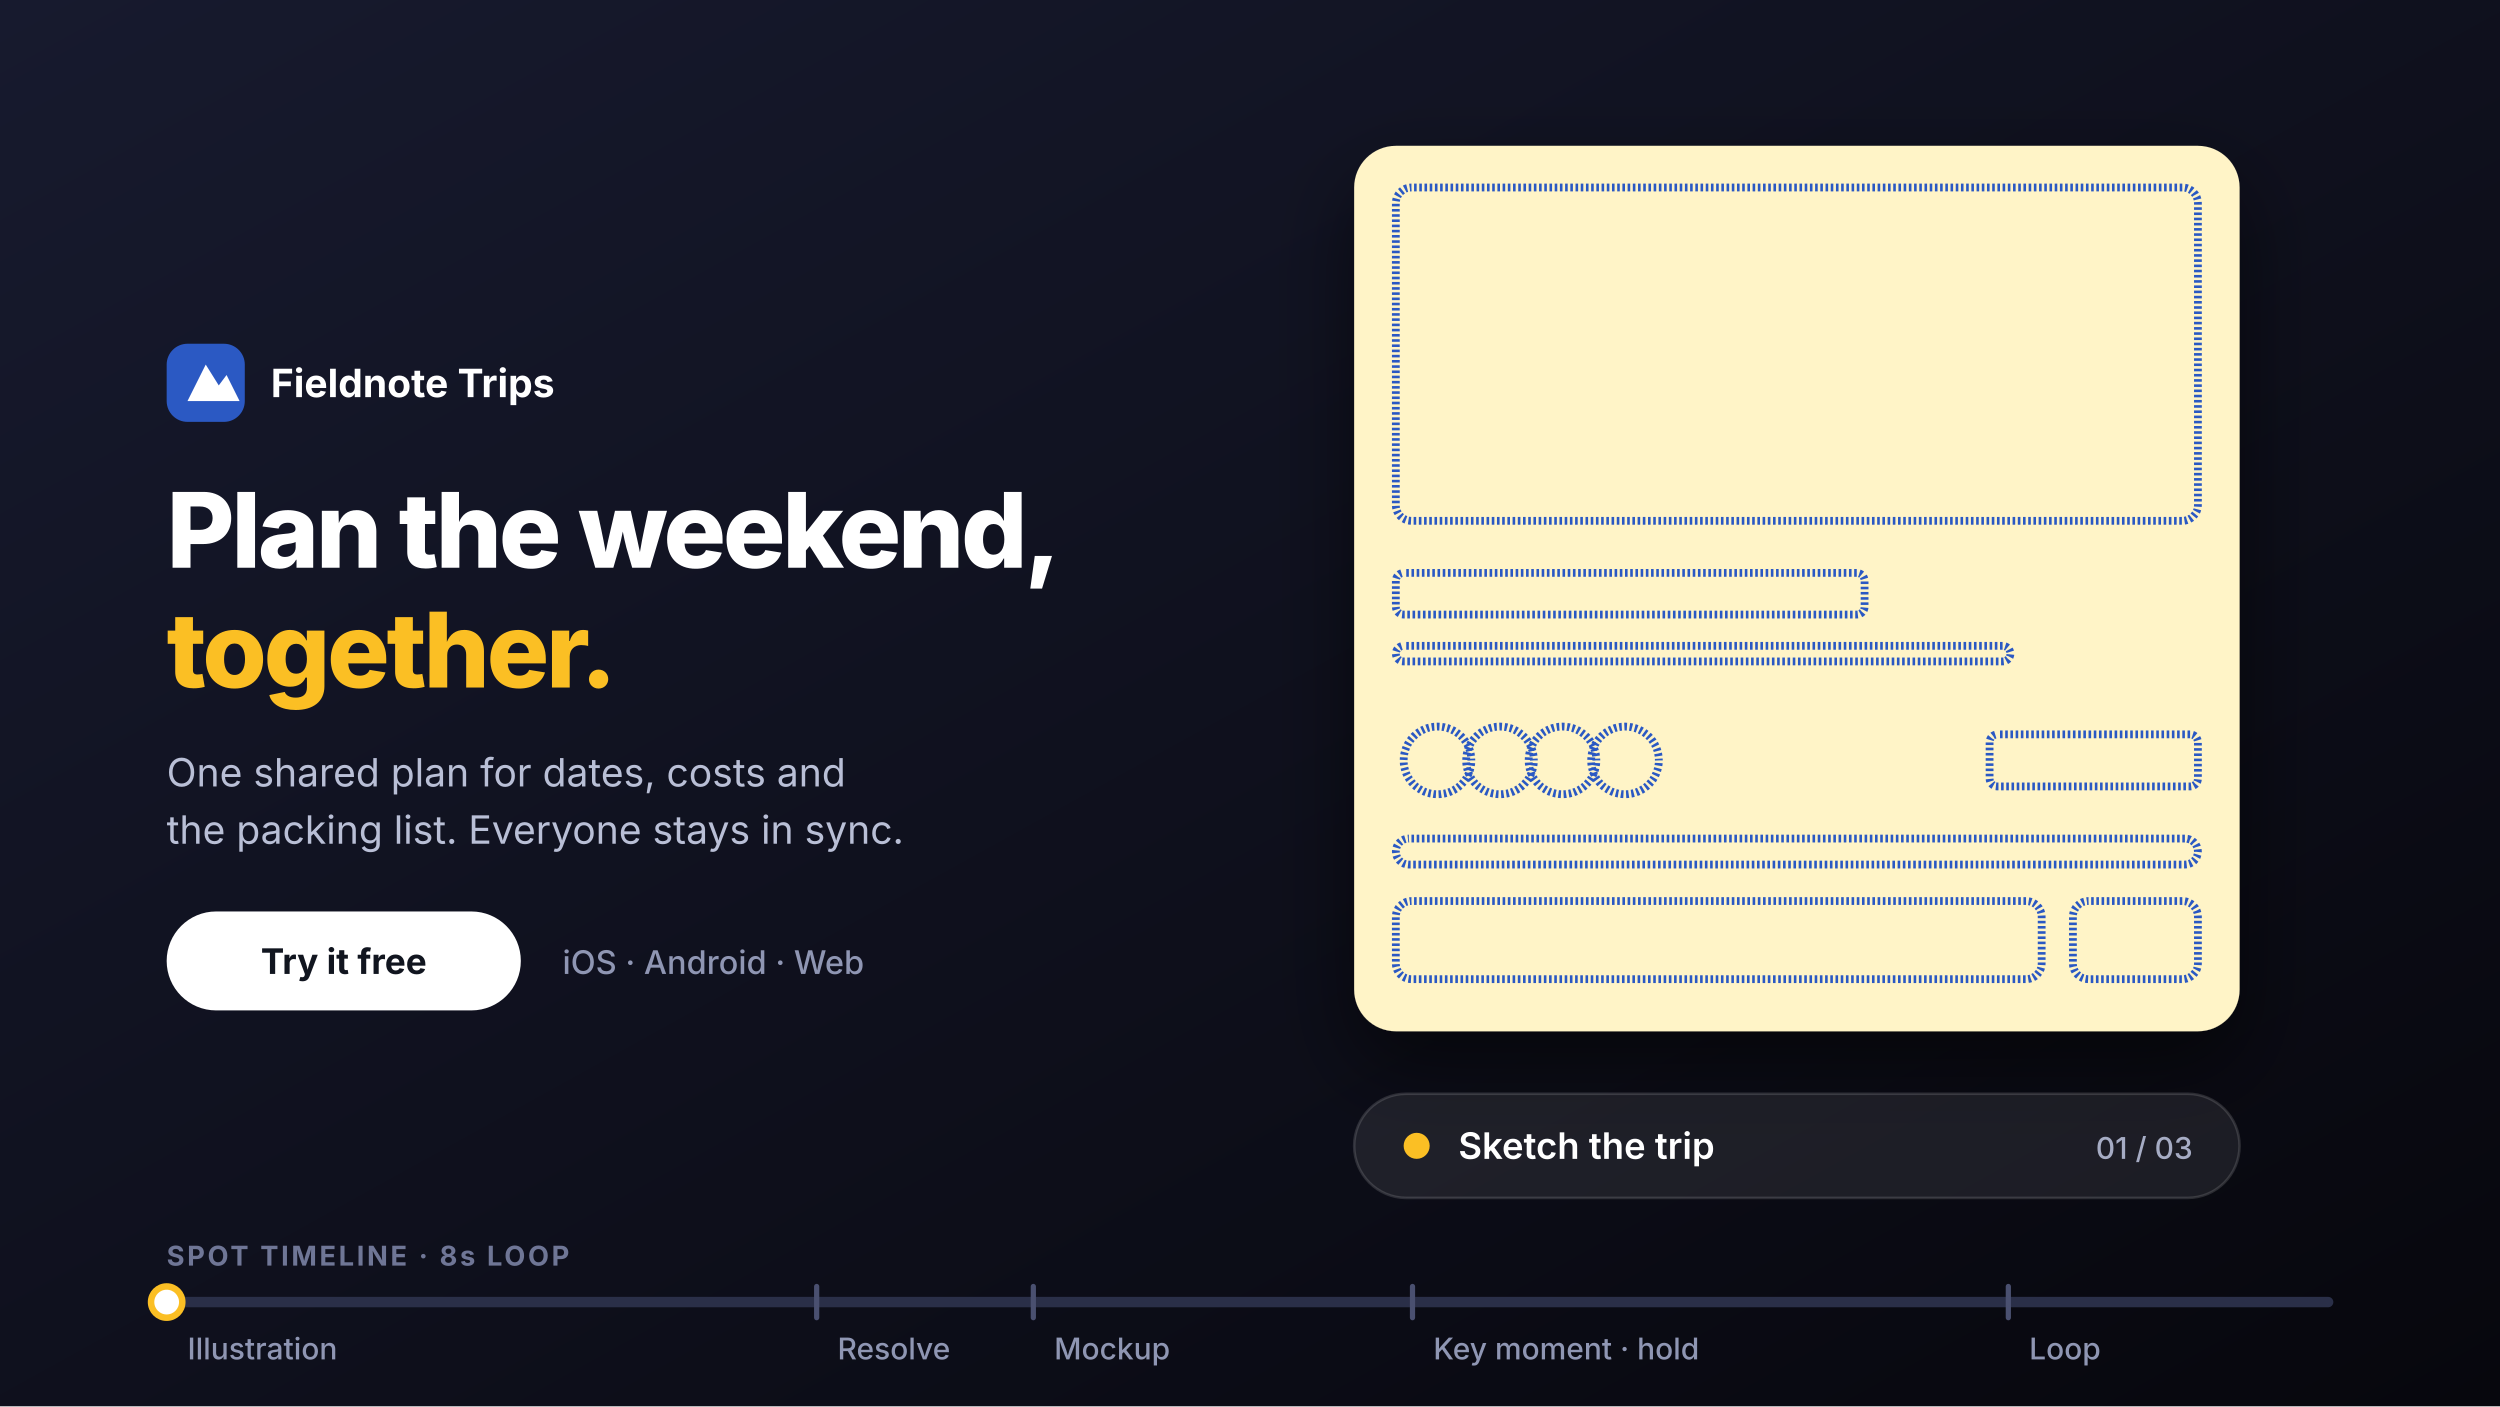
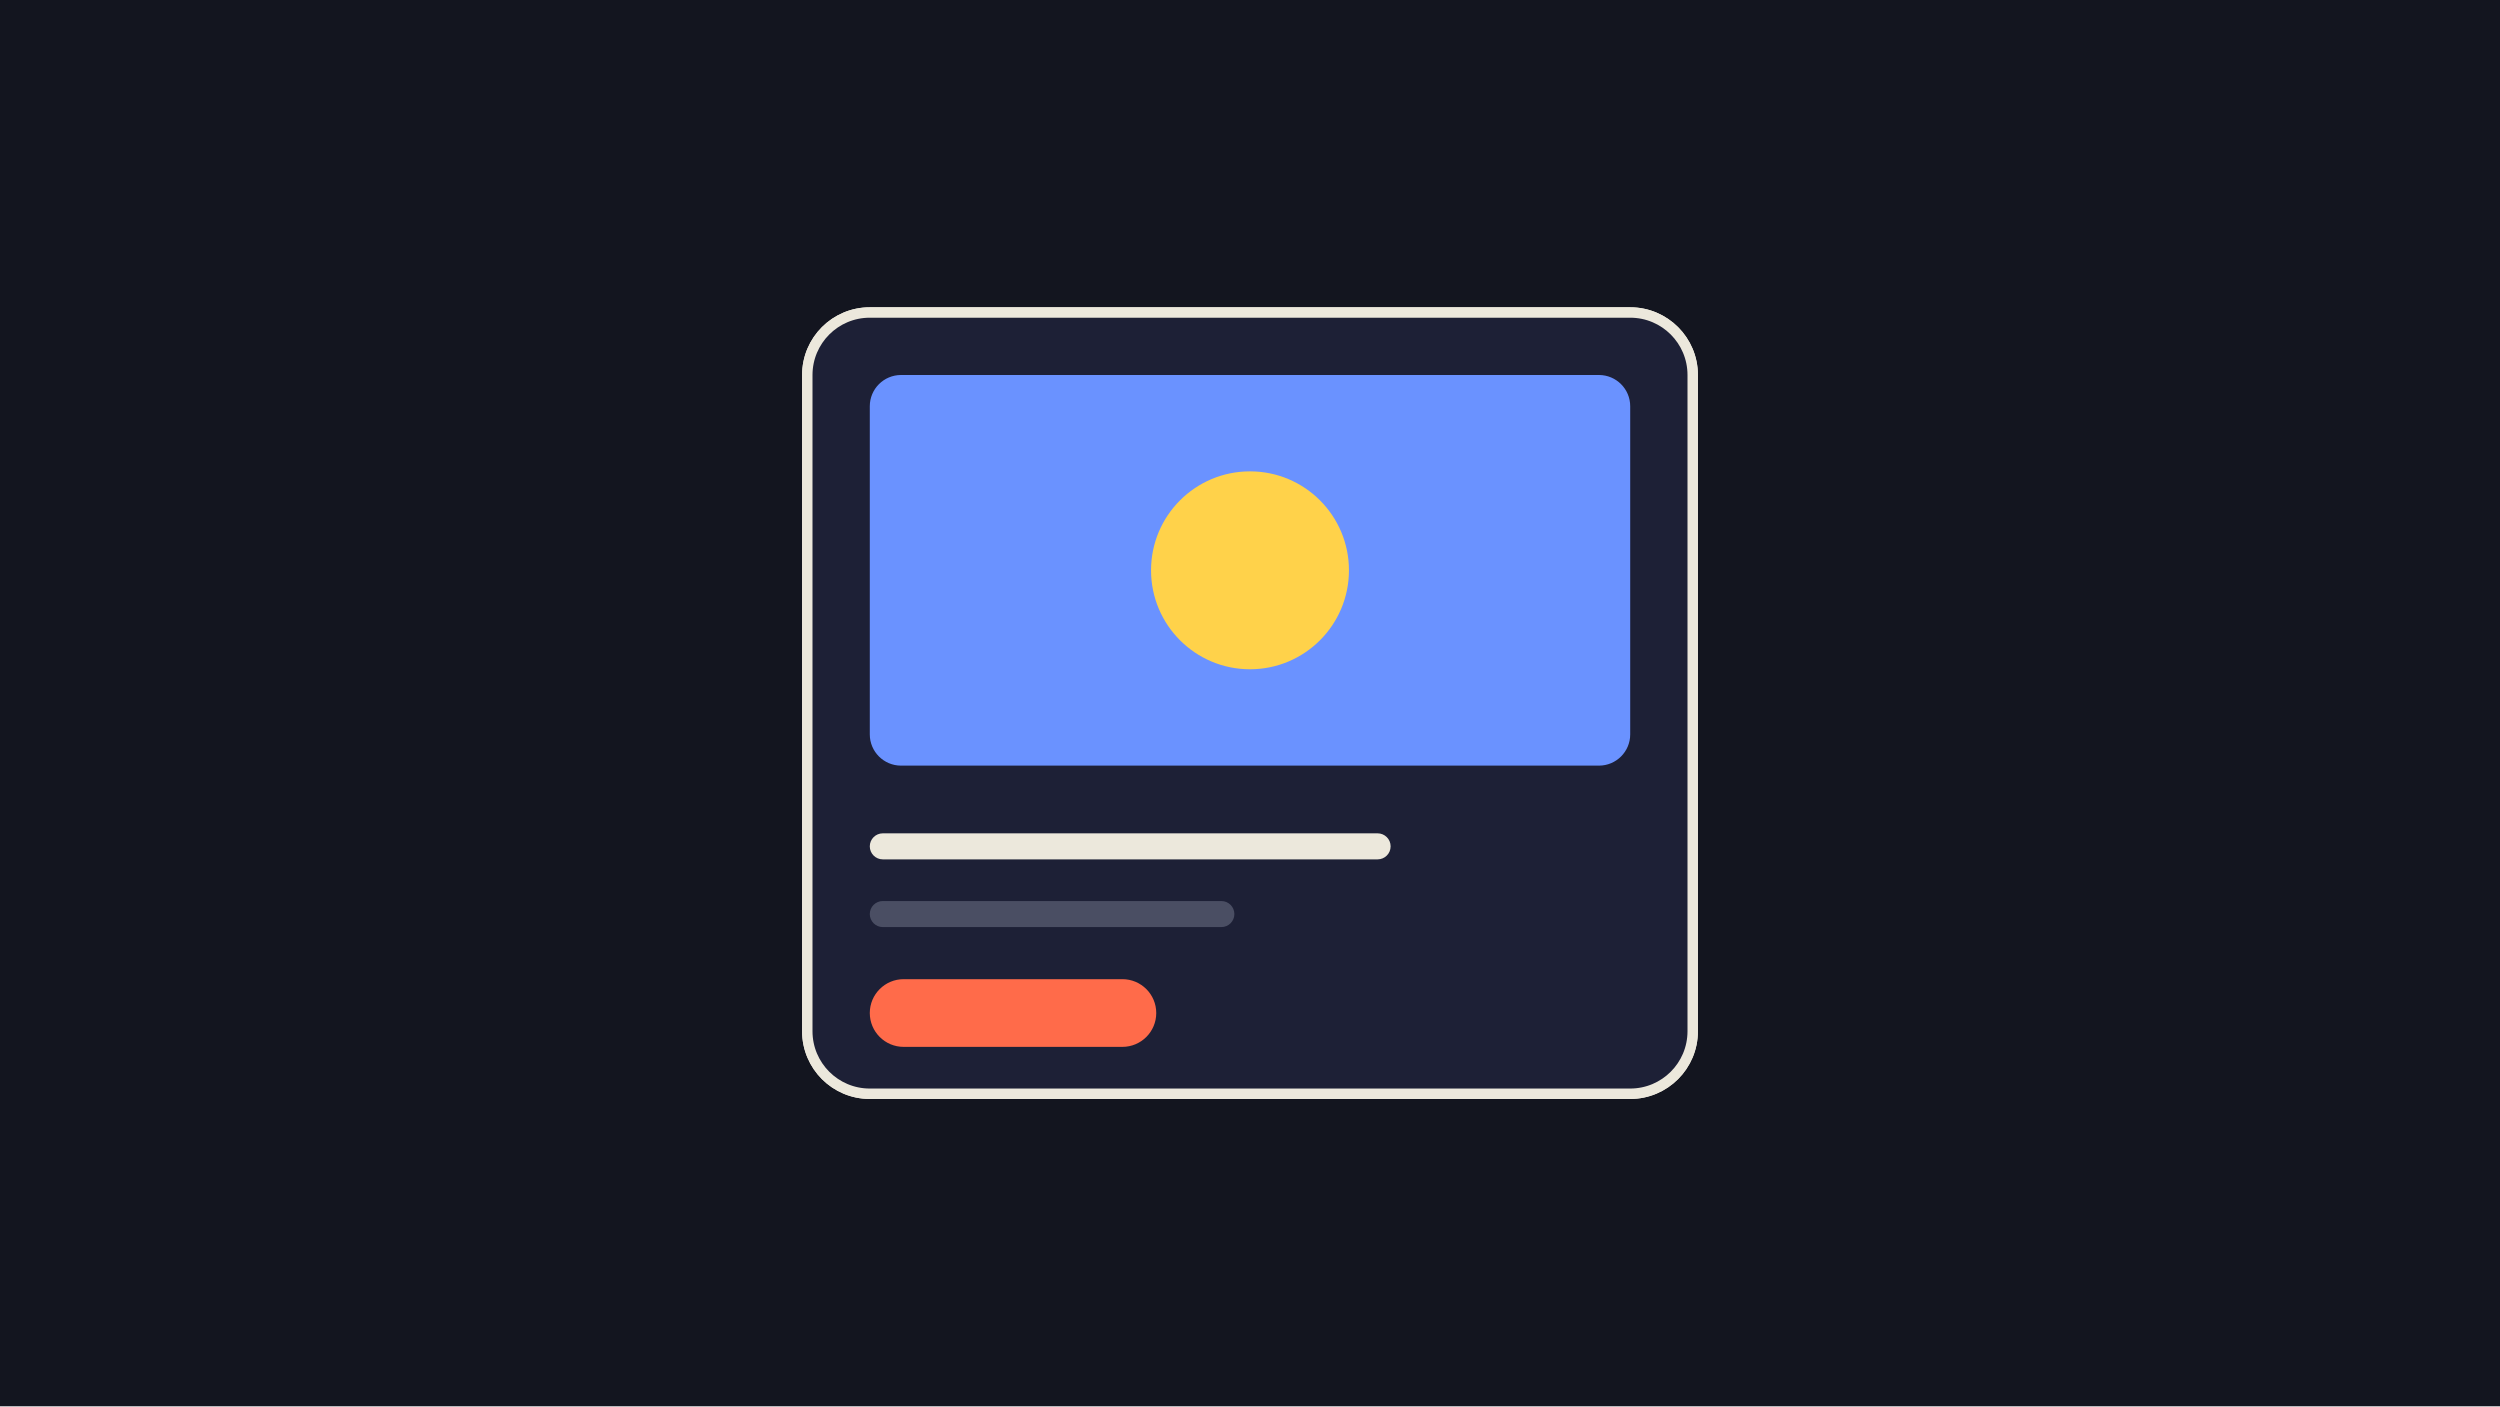
<svg xmlns="http://www.w3.org/2000/svg" viewBox="0 0 960 540" width="960" height="540">
  <defs>
-     <linearGradient id="bg" x1="0" y1="0" x2="1" y2="1">
-       <stop offset="0" stop-color="#171a2e" />
-       <stop offset="1" stop-color="#07070d" />
-     </linearGradient>
-     <filter id="sh" x="-20%" y="-20%" width="140%" height="150%">
-       <feDropShadow dx="0" dy="14" stdDeviation="16" flood-color="#000" flood-opacity=".55" />
-     </filter>
-     <filter id="sh2" x="-20%" y="-20%" width="140%" height="160%">
-       <feDropShadow dx="0" dy="4" stdDeviation="6" flood-color="#0b1020" flood-opacity=".22" />
-     </filter>
-     <pattern id="ht" width="9" height="9" patternUnits="userSpaceOnUse" patternTransform="rotate(45)">
-       <line x1="0" y1="0" x2="0" y2="9" stroke="#2b59c3" stroke-width="2" />
+     <pattern id="hff6b4a" width="12" height="12" patternUnits="userSpaceOnUse" patternTransform="rotate(45)">
+       <line x1="0" y1="0" x2="0" y2="12" stroke="#ff6b4a" stroke-width="3" />
    </pattern>
-     <clipPath id="ph">
-       <path d="M16 0 H324 a16 16 0 0 1 16 16 V158 H0 V16 a16 16 0 0 1 16 -16Z" />
-     </clipPath>
-     <linearGradient id="sky" x1="0" y1="0" x2="0" y2="1">
-       <stop offset="0" stop-color="#7fb6ec" />
-       <stop offset=".7" stop-color="#ffd9b0" />
-     </linearGradient>
-     <linearGradient id="lake" x1="0" y1="0" x2="0" y2="1">
-       <stop offset="0" stop-color="#3b8fbf" />
-       <stop offset="1" stop-color="#1f5f86" />
-     </linearGradient>
+     <pattern id="hc9f25a" width="12" height="12" patternUnits="userSpaceOnUse" patternTransform="rotate(45)">
+       <line x1="0" y1="0" x2="0" y2="12" stroke="#c9f25a" stroke-width="3" />
+     </pattern>
+     <pattern id="h6a92ff" width="12" height="12" patternUnits="userSpaceOnUse" patternTransform="rotate(45)">
+       <line x1="0" y1="0" x2="0" y2="12" stroke="#6a92ff" stroke-width="3" />
+     </pattern>
+     <pattern id="hffd24a" width="12" height="12" patternUnits="userSpaceOnUse" patternTransform="rotate(45)">
+       <line x1="0" y1="0" x2="0" y2="12" stroke="#ffd24a" stroke-width="3" />
+     </pattern>
+     <pattern id="hff9ad0" width="12" height="12" patternUnits="userSpaceOnUse" patternTransform="rotate(45)">
+       <line x1="0" y1="0" x2="0" y2="12" stroke="#ff9ad0" stroke-width="3" />
+     </pattern>
+     <pattern id="hece8dc" width="12" height="12" patternUnits="userSpaceOnUse" patternTransform="rotate(45)">
+       <line x1="0" y1="0" x2="0" y2="12" stroke="#ece8dc" stroke-width="3" />
+     </pattern>
+     <pattern id="h4a4e63" width="12" height="12" patternUnits="userSpaceOnUse" patternTransform="rotate(45)">
+       <line x1="0" y1="0" x2="0" y2="12" stroke="#4a4e63" stroke-width="3" />
+     </pattern>
  </defs>
-   <rect width="960" height="540" fill="url(#bg)" />
-   <g transform="translate(690,226)">
+   <rect width="960" height="540" fill="#13151f" />
+   <g>
    <g>
-       <animateTransform attributeName="transform" dur="8.0s" repeatCount="indefinite" keyTimes="0;0.3;0.4;0.85;0.95;1" values="-5;-5;0;0;-5;-5" calcMode="spline" keySplines=".45 0 .2 1;.45 0 .2 1;.45 0 .2 1;.45 0 .2 1;.45 0 .2 1" type="rotate" />
-       <g>
-         <animateTransform attributeName="transform" dur="8.0s" repeatCount="indefinite" keyTimes="0;0.3;0.4;0.85;0.95;1" values="0.95;0.95;1;1;0.95;0.95" calcMode="spline" keySplines=".45 0 .2 1;.45 0 .2 1;.45 0 .2 1;.45 0 .2 1;.45 0 .2 1" type="scale" />
-         <g transform="translate(-170,-170)">
-           <g filter="url(#sh)">
-             <rect width="340" height="340" rx="16" fill="#fff4c7">
-               <animate attributeName="fill" dur="8.0s" repeatCount="indefinite" keyTimes="0;0.3;0.4;0.85;0.95;1" values="#fff4c7;#fff4c7;#ffffff;#ffffff;#fff4c7;#fff4c7" calcMode="spline" keySplines=".45 0 .2 1;.45 0 .2 1;.45 0 .2 1;.45 0 .2 1;.45 0 .2 1" />
-             </rect>
-             <g>
-               <animate attributeName="opacity" dur="8.0s" repeatCount="indefinite" keyTimes="0;0.3;0.362;0.95;0.956;1" values="1;1;0;0;1;1" calcMode="spline" keySplines=".45 0 .2 1;.45 0 .2 1;.45 0 .2 1;.45 0 .2 1;.45 0 .2 1" />
-               <rect x="16" y="16" width="308" height="128" rx="6" fill="none" stroke="#2b59c3" stroke-width="3" pathLength="1" stroke-dasharray="1 1" stroke-dashoffset="1">
-                 <animate attributeName="stroke-dashoffset" dur="8.0s" repeatCount="indefinite" keyTimes="0;0.025;0.1;0.4;0.406;1" values="1;1;0;0;1;1" calcMode="spline" keySplines=".45 0 .2 1;.45 0 .2 1;.45 0 .2 1;.45 0 .2 1;.45 0 .2 1" />
-               </rect>
-               <rect x="16" y="16" width="308" height="128" fill="url(#ht)" opacity="0">
-                 <animate attributeName="opacity" dur="8.0s" repeatCount="indefinite" keyTimes="0;0.075;0.138;0.4;0.406;1" values="0;0;1;1;0;0" calcMode="spline" keySplines=".45 0 .2 1;.45 0 .2 1;.45 0 .2 1;.45 0 .2 1;.45 0 .2 1" />
-               </rect>
-               <rect x="16" y="164" width="180" height="16" rx="3" fill="none" stroke="#2b59c3" stroke-width="3" pathLength="1" stroke-dasharray="1 1" stroke-dashoffset="1">
-                 <animate attributeName="stroke-dashoffset" dur="8.0s" repeatCount="indefinite" keyTimes="0;0.062;0.138;0.4;0.406;1" values="1;1;0;0;1;1" calcMode="spline" keySplines=".45 0 .2 1;.45 0 .2 1;.45 0 .2 1;.45 0 .2 1;.45 0 .2 1" />
-               </rect>
-               <rect x="16" y="192" width="236" height="6" rx="3" fill="none" stroke="#2b59c3" stroke-width="3" pathLength="1" stroke-dasharray="1 1" stroke-dashoffset="1">
-                 <animate attributeName="stroke-dashoffset" dur="8.0s" repeatCount="indefinite" keyTimes="0;0.081;0.156;0.4;0.406;1" values="1;1;0;0;1;1" calcMode="spline" keySplines=".45 0 .2 1;.45 0 .2 1;.45 0 .2 1;.45 0 .2 1;.45 0 .2 1" />
-               </rect>
-               <circle cx="32" cy="236" r="13" fill="none" stroke="#2b59c3" stroke-width="3" pathLength="1" stroke-dasharray="1 1" stroke-dashoffset="1">
-                 <animate attributeName="stroke-dashoffset" dur="8.0s" repeatCount="indefinite" keyTimes="0;0.1;0.163;0.4;0.406;1" values="1;1;0;0;1;1" calcMode="spline" keySplines=".45 0 .2 1;.45 0 .2 1;.45 0 .2 1;.45 0 .2 1;.45 0 .2 1" />
-               </circle>
-               <circle cx="56" cy="236" r="13" fill="none" stroke="#2b59c3" stroke-width="3" pathLength="1" stroke-dasharray="1 1" stroke-dashoffset="1">
-                 <animate attributeName="stroke-dashoffset" dur="8.0s" repeatCount="indefinite" keyTimes="0;0.11;0.172;0.4;0.406;1" values="1;1;0;0;1;1" calcMode="spline" keySplines=".45 0 .2 1;.45 0 .2 1;.45 0 .2 1;.45 0 .2 1;.45 0 .2 1" />
-               </circle>
-               <circle cx="80" cy="236" r="13" fill="none" stroke="#2b59c3" stroke-width="3" pathLength="1" stroke-dasharray="1 1" stroke-dashoffset="1">
-                 <animate attributeName="stroke-dashoffset" dur="8.0s" repeatCount="indefinite" keyTimes="0;0.12;0.182;0.4;0.406;1" values="1;1;0;0;1;1" calcMode="spline" keySplines=".45 0 .2 1;.45 0 .2 1;.45 0 .2 1;.45 0 .2 1;.45 0 .2 1" />
-               </circle>
-               <circle cx="104" cy="236" r="13" fill="none" stroke="#2b59c3" stroke-width="3" pathLength="1" stroke-dasharray="1 1" stroke-dashoffset="1">
-                 <animate attributeName="stroke-dashoffset" dur="8.0s" repeatCount="indefinite" keyTimes="0;0.13;0.193;0.4;0.406;1" values="1;1;0;0;1;1" calcMode="spline" keySplines=".45 0 .2 1;.45 0 .2 1;.45 0 .2 1;.45 0 .2 1;.45 0 .2 1" />
-               </circle>
-               <rect x="244" y="226" width="80" height="20" rx="3" fill="none" stroke="#2b59c3" stroke-width="3" pathLength="1" stroke-dasharray="1 1" stroke-dashoffset="1">
-                 <animate attributeName="stroke-dashoffset" dur="8.0s" repeatCount="indefinite" keyTimes="0;0.113;0.188;0.4;0.406;1" values="1;1;0;0;1;1" calcMode="spline" keySplines=".45 0 .2 1;.45 0 .2 1;.45 0 .2 1;.45 0 .2 1;.45 0 .2 1" />
-               </rect>
-               <rect x="16" y="266" width="308" height="10" rx="5" fill="none" stroke="#2b59c3" stroke-width="3" pathLength="1" stroke-dasharray="1 1" stroke-dashoffset="1">
-                 <animate attributeName="stroke-dashoffset" dur="8.0s" repeatCount="indefinite" keyTimes="0;0.125;0.2;0.4;0.406;1" values="1;1;0;0;1;1" calcMode="spline" keySplines=".45 0 .2 1;.45 0 .2 1;.45 0 .2 1;.45 0 .2 1;.45 0 .2 1" />
-               </rect>
-               <rect x="16" y="266" width="150" height="10" fill="url(#ht)" opacity="0">
-                 <animate attributeName="opacity" dur="8.0s" repeatCount="indefinite" keyTimes="0;0.15;0.212;0.4;0.406;1" values="0;0;1;1;0;0" calcMode="spline" keySplines=".45 0 .2 1;.45 0 .2 1;.45 0 .2 1;.45 0 .2 1;.45 0 .2 1" />
-               </rect>
-               <rect x="16" y="290" width="248" height="30" rx="6" fill="none" stroke="#2b59c3" stroke-width="3" pathLength="1" stroke-dasharray="1 1" stroke-dashoffset="1">
-                 <animate attributeName="stroke-dashoffset" dur="8.0s" repeatCount="indefinite" keyTimes="0;0.138;0.212;0.4;0.406;1" values="1;1;0;0;1;1" calcMode="spline" keySplines=".45 0 .2 1;.45 0 .2 1;.45 0 .2 1;.45 0 .2 1;.45 0 .2 1" />
-               </rect>
-               <rect x="276" y="290" width="48" height="30" rx="6" fill="none" stroke="#2b59c3" stroke-width="3" pathLength="1" stroke-dasharray="1 1" stroke-dashoffset="1">
-                 <animate attributeName="stroke-dashoffset" dur="8.0s" repeatCount="indefinite" keyTimes="0;0.15;0.225;0.4;0.406;1" values="1;1;0;0;1;1" calcMode="spline" keySplines=".45 0 .2 1;.45 0 .2 1;.45 0 .2 1;.45 0 .2 1;.45 0 .2 1" />
-               </rect>
-             </g>
-             <g opacity="0">
-               <animate attributeName="opacity" dur="8.0s" repeatCount="indefinite" keyTimes="0;0.325;0.4;0.85;0.95;1" values="0;0;1;1;0;0" calcMode="spline" keySplines=".45 0 .2 1;.45 0 .2 1;.45 0 .2 1;.45 0 .2 1;.45 0 .2 1" />
-               <g clip-path="url(#ph)">
-                 <rect width="340" height="158" fill="url(#sky)" />
-                 <circle cx="258" cy="56" r="18" fill="#fff4d6" />
-                 <circle cx="258" cy="56" r="30" fill="#fff4d6" opacity=".25" />
-                 <path d="M0 104 L40 70 L70 86 L112 46 L150 80 L190 58 L232 92 L270 66 L310 88 L340 74 V120 H0Z" fill="#8fa3c7" />
-                 <path d="M100 56 L112 46 L124 57 L117 55 L111 60Z M182 66 L190 58 L199 67 L192 65Z" fill="#fff" />
-                 <path d="M0 116 L30 96 L64 110 L96 88 L140 112 L176 96 L214 116 L250 100 L300 118 L340 104 V128 H0Z" fill="#4e6e7e" />
-                 <rect y="120" width="340" height="38" fill="url(#lake)" />
-                 <rect x="40" y="132" width="40" height="1.6" rx=".8" fill="#fff" opacity=".45" />
-                 <rect x="150" y="140" width="60" height="1.6" rx=".8" fill="#fff" opacity=".45" />
-                 <rect x="250" y="134" width="34" height="1.6" rx=".8" fill="#fff" opacity=".45" />
-                 <rect x="90" y="148" width="50" height="1.6" rx=".8" fill="#fff" opacity=".45" />
-                 <rect x="220" y="150" width="40" height="1.6" rx=".8" fill="#fff" opacity=".45" />
-                 <ellipse cx="176" cy="124" rx="26" ry="6" fill="#3d6b46" />
-                 <circle cx="164" cy="117" r="7" fill="#2f5a39" />
-                 <circle cx="188" cy="118" r="6" fill="#2f5a39" />
-                 <rect x="172" y="104" width="8" height="16" fill="#f6efe3" />
-                 <path d="M171 104 L176 94 L181 104Z" fill="#c55a45" />
-                 <rect x="180" y="112" width="12" height="8" fill="#f6efe3" />
-                 <path d="M8 158 L8 112 L-2 139.6 H18Z" fill="#1f3d2c" />
-                 <path d="M8 112 L18 139.6 H8Z" fill="#163024" />
-                 <path d="M24 158 L24 124 L14 144.4 H34Z" fill="#1f3d2c" />
-                 <path d="M24 124 L34 144.4 H24Z" fill="#163024" />
-                 <path d="M312 158 L312 118 L302 142.0 H322Z" fill="#1f3d2c" />
-                 <path d="M312 118 L322 142.0 H312Z" fill="#163024" />
-                 <path d="M328 158 L328 106 L318 137.2 H338Z" fill="#1f3d2c" />
-                 <path d="M328 106 L338 137.2 H328Z" fill="#163024" />
-               </g>
-               <rect x="12" y="12" width="88" height="24" rx="12" fill="#fff" opacity=".95" />
-               <rect x="21" y="19" width="10" height="10" rx="2" fill="none" stroke="#11151f" stroke-width="1.4" />
-               <path d="M21 22.5 H31" stroke="#11151f" stroke-width="1.4" />
-               <text x="36" y="28.5" font-family="Inter, Helvetica Neue, Helvetica, Arial, sans-serif" font-size="11.5" font-weight="700" fill="#11151f">Jun 12–14</text>
-               <circle cx="312" cy="24" r="14" fill="#fff" opacity=".95" />
-               <path d="M312 31 C304 26 305 19 309 19 C310.5 19 312 20.5 312 20.5 C312 20.5 313.5 19 315 19 C319 19 320 26 312 31Z" fill="#ef4444" />
-               <text x="16" y="186" font-family="Inter, Helvetica Neue, Helvetica, Arial, sans-serif" font-size="20" font-weight="800" fill="#11151f" letter-spacing="-0.4">Lake Bled weekend</text>
-               <text x="16" y="206" font-family="Inter, Helvetica Neue, Helvetica, Arial, sans-serif" font-size="12.5" font-weight="400" fill="#6b7280">Slovenia · 3 nights · cabin by the lake</text>
-               <circle cx="30" cy="238" r="14" fill="#f59e0b" stroke="#fff" stroke-width="2.5" />
-               <text x="30" y="242" font-family="Inter, Helvetica Neue, Helvetica, Arial, sans-serif" font-size="10" font-weight="700" fill="#fff" text-anchor="middle">MK</text>
-               <circle cx="56" cy="238" r="14" fill="#8b5cf6" stroke="#fff" stroke-width="2.5" />
-               <text x="56" y="242" font-family="Inter, Helvetica Neue, Helvetica, Arial, sans-serif" font-size="10" font-weight="700" fill="#fff" text-anchor="middle">JS</text>
-               <circle cx="82" cy="238" r="14" fill="#0ea5e9" stroke="#fff" stroke-width="2.5" />
-               <text x="82" y="242" font-family="Inter, Helvetica Neue, Helvetica, Arial, sans-serif" font-size="10" font-weight="700" fill="#fff" text-anchor="middle">AL</text>
-               <g opacity="0">
-                 <animate attributeName="opacity" dur="8.0s" repeatCount="indefinite" keyTimes="0;0.575;0.613;1" values="0;0;1;1" calcMode="spline" keySplines=".45 0 .2 1;.45 0 .2 1;.45 0 .2 1" />
-                 <circle cx="108" cy="238" r="14" fill="#16a34a" stroke="#fff" stroke-width="2.5" />
-                 <text x="108" y="242" font-family="Inter, Helvetica Neue, Helvetica, Arial, sans-serif" font-size="9.5" font-weight="700" fill="#fff" text-anchor="middle">You</text>
-               </g>
-               <g>
-                 <animate attributeName="opacity" dur="8.0s" repeatCount="indefinite" keyTimes="0;0.575;0.594;1" values="1;1;0;0" calcMode="spline" keySplines=".45 0 .2 1;.45 0 .2 1;.45 0 .2 1" />
-                 <text x="108" y="242.5" font-family="Inter, Helvetica Neue, Helvetica, Arial, sans-serif" font-size="12" font-weight="500" fill="#6b7280">3 going</text>
-               </g>
-               <g opacity="0">
-                 <animate attributeName="opacity" dur="8.0s" repeatCount="indefinite" keyTimes="0;0.594;0.619;1" values="0;0;1;1" calcMode="spline" keySplines=".45 0 .2 1;.45 0 .2 1;.45 0 .2 1" />
-                 <text x="132" y="242.5" font-family="Inter, Helvetica Neue, Helvetica, Arial, sans-serif" font-size="12" font-weight="600" fill="#16a34a">4 going</text>
-               </g>
-               <text x="324" y="236" font-family="Inter, Helvetica Neue, Helvetica, Arial, sans-serif" font-size="17" font-weight="800" fill="#11151f" text-anchor="end" letter-spacing="-0.3">€162</text>
-               <text x="324" y="251" font-family="Inter, Helvetica Neue, Helvetica, Arial, sans-serif" font-size="11" font-weight="400" fill="#6b7280" text-anchor="end">per person</text>
-               <text x="16" y="270" font-family="Inter, Helvetica Neue, Helvetica, Arial, sans-serif" font-size="11.5" font-weight="600" fill="#3b4150">Packing list</text>
-               <text x="324" y="270" font-family="Inter, Helvetica Neue, Helvetica, Arial, sans-serif" font-size="11.5" font-weight="600" fill="#3b4150" text-anchor="end">7 of 10</text>
-               <rect x="16" y="278" width="308" height="6" rx="3" fill="#e5e7eb" />
-               <rect x="16" y="278" width="216" height="6" rx="3" fill="#2b59c3" />
-               <rect x="16" y="294" width="248" height="30" rx="8" fill="#2b59c3" />
-               <rect x="16" y="294" width="248" height="30" rx="8" fill="#16a34a" opacity="0">
-                 <animate attributeName="opacity" dur="8.0s" repeatCount="indefinite" keyTimes="0;0.562;0.588;1" values="0;0;1;1" calcMode="spline" keySplines=".45 0 .2 1;.45 0 .2 1;.45 0 .2 1" />
-               </rect>
-               <g>
-                 <animate attributeName="opacity" dur="8.0s" repeatCount="indefinite" keyTimes="0;0.562;0.575;1" values="1;1;0;0" calcMode="spline" keySplines=".45 0 .2 1;.45 0 .2 1;.45 0 .2 1" />
-                 <path d="M96 309 h10 M101 304 v10" stroke="#fff" stroke-width="2" stroke-linecap="round" />
-                 <text x="112" y="313.5" font-family="Inter, Helvetica Neue, Helvetica, Arial, sans-serif" font-size="13" font-weight="700" fill="#fff">Add to plan</text>
-               </g>
-               <g opacity="0">
-                 <animate attributeName="opacity" dur="8.0s" repeatCount="indefinite" keyTimes="0;0.575;0.594;1" values="0;0;1;1" calcMode="spline" keySplines=".45 0 .2 1;.45 0 .2 1;.45 0 .2 1" />
-                 <path d="M88 309 l3.5 3.5 l6.5 -7" fill="none" stroke="#fff" stroke-width="2" stroke-linecap="round" stroke-linejoin="round" />
-                 <text x="104" y="313.5" font-family="Inter, Helvetica Neue, Helvetica, Arial, sans-serif" font-size="13" font-weight="700" fill="#fff">Added to plan</text>
-               </g>
-               <rect x="276" y="294" width="48" height="30" rx="8" fill="#fff" stroke="#d6dae2" />
-               <path d="M300 302 v12 m-5 -7 l5 -5 l5 5 M293 312 v4 h14 v-4" fill="none" stroke="#3b4150" stroke-width="1.6" stroke-linecap="round" stroke-linejoin="round" />
-             </g>
-           </g>
-         </g>
-       </g>
+       <rect x="310" y="120" width="340" height="300" rx="24" fill="#13151f" stroke="#ece8dc" stroke-width="4" />
+       <rect x="334" y="144" width="292" height="150" rx="12" fill="url(#h6a92ff)" />
+       <rect x="334" y="144" width="292" height="150" rx="12" fill="none" stroke="#6a92ff" stroke-width="4" />
+       <rect x="334" y="320" width="200" height="10" rx="5" fill="#ece8dc" />
+       <rect x="334" y="346" width="140" height="10" rx="5" fill="#4a4e63" />
+       <rect x="334" y="376" width="110" height="26" rx="13" fill="#ff6b4a" />
    </g>
+     <animate attributeName="opacity" dur="8s" begin="0s" repeatCount="indefinite" keyTimes="0.000;0.250;0.500;0.750;1.000" values="1;1;0;0;1" calcMode="spline" keySplines=".45 0 .25 1;.45 0 .25 1;.45 0 .25 1;.45 0 .25 1" />
  </g>
-   <rect x="520" y="420" width="340" height="40" rx="20" fill="#ffffff" fill-opacity=".08" stroke="#ffffff" stroke-opacity=".14" />
-   <g opacity="1">
-     <animate attributeName="opacity" dur="8.0s" repeatCount="indefinite" keyTimes="0;0.319;0.344;0.963;1" values="1;1;0;0;1" calcMode="spline" keySplines=".45 0 .2 1;.45 0 .2 1;.45 0 .2 1;.45 0 .2 1" />
-     <circle cx="544" cy="440" r="5" fill="#fbbf24" />
-     <text x="560" y="445" font-family="Inter, Helvetica Neue, Helvetica, Arial, sans-serif" font-size="14" font-weight="600" fill="#fff">Sketch the trip</text>
-     <text x="842" y="445" font-family="Inter, Helvetica Neue, Helvetica, Arial, sans-serif" font-size="11.5" font-weight="500" fill="#a6acc4" text-anchor="end">01 / 03</text>
+   <g>
+     <g>
+       <rect x="310" y="120" width="340" height="300" rx="24" fill="#1d2036" stroke="#ece8dc" stroke-width="4" />
+       <rect x="334" y="144" width="292" height="150" rx="12" fill="#6a92ff" />
+       <circle cx="480" cy="219" r="38" fill="#ffd24a" stroke="#ffd24a" stroke-width="0" />
+       <rect x="334" y="320" width="200" height="10" rx="5" fill="#ece8dc" />
+       <rect x="334" y="346" width="140" height="10" rx="5" fill="#4a4e63" />
+       <rect x="334" y="376" width="110" height="26" rx="13" fill="#ff6b4a" />
+     </g>
+     <animate attributeName="opacity" dur="8s" begin="0s" repeatCount="indefinite" keyTimes="0.000;0.250;0.500;0.750;1.000" values="0;0;1;1;0" calcMode="spline" keySplines=".45 0 .25 1;.45 0 .25 1;.45 0 .25 1;.45 0 .25 1" />
  </g>
-   <g opacity="0">
-     <animate attributeName="opacity" dur="8.0s" repeatCount="indefinite" keyTimes="0;0.344;0.369;0.55;0.575;1" values="0;0;1;1;0;0" calcMode="spline" keySplines=".45 0 .2 1;.45 0 .2 1;.45 0 .2 1;.45 0 .2 1;.45 0 .2 1" />
-     <circle cx="544" cy="440" r="5" fill="#60a5fa" />
-     <text x="560" y="445" font-family="Inter, Helvetica Neue, Helvetica, Arial, sans-serif" font-size="14" font-weight="600" fill="#fff">Plan it with friends</text>
-     <text x="842" y="445" font-family="Inter, Helvetica Neue, Helvetica, Arial, sans-serif" font-size="11.5" font-weight="500" fill="#a6acc4" text-anchor="end">02 / 03</text>
-   </g>
-   <g opacity="0">
-     <animate attributeName="opacity" dur="8.0s" repeatCount="indefinite" keyTimes="0;0.575;0.6;0.925;0.95;1" values="0;0;1;1;0;0" calcMode="spline" keySplines=".45 0 .2 1;.45 0 .2 1;.45 0 .2 1;.45 0 .2 1;.45 0 .2 1" />
-     <circle cx="544" cy="440" r="5" fill="#4ade80" />
-     <text x="560" y="445" font-family="Inter, Helvetica Neue, Helvetica, Arial, sans-serif" font-size="14" font-weight="600" fill="#fff">Everyone's in</text>
-     <text x="842" y="445" font-family="Inter, Helvetica Neue, Helvetica, Arial, sans-serif" font-size="11.5" font-weight="500" fill="#a6acc4" text-anchor="end">03 / 03</text>
-   </g>
-   <rect x="64" y="132" width="30" height="30" rx="8" fill="#2b59c3" />
-   <path d="M72 154 L79 140 L84 148 L87 144 L92 154Z" fill="#fff" />
-   <text x="104" y="152.5" font-family="Inter, Helvetica Neue, Helvetica, Arial, sans-serif" font-size="15" font-weight="700" fill="#fff">Fieldnote Trips</text>
-   <text x="64" y="218" font-family="Inter, Helvetica Neue, Helvetica, Arial, sans-serif" font-size="40" font-weight="800" fill="#fff" letter-spacing="-1.2">Plan the weekend,</text>
-   <text x="64" y="264" font-family="Inter, Helvetica Neue, Helvetica, Arial, sans-serif" font-size="40" font-weight="800" fill="#fbbf24" letter-spacing="-1.2">together.</text>
-   <text x="64" y="302" font-family="Inter, Helvetica Neue, Helvetica, Arial, sans-serif" font-size="15" font-weight="400" fill="#b9bfd6">One shared plan for dates, costs and</text>
-   <text x="64" y="324" font-family="Inter, Helvetica Neue, Helvetica, Arial, sans-serif" font-size="15" font-weight="400" fill="#b9bfd6">the packing list. Everyone stays in sync.</text>
-   <rect x="64" y="350" width="136" height="38" rx="19" fill="#fff" />
-   <text x="132" y="374" font-family="Inter, Helvetica Neue, Helvetica, Arial, sans-serif" font-size="13.5" font-weight="700" fill="#11151f" text-anchor="middle">Try it free</text>
-   <text x="216" y="374" font-family="Inter, Helvetica Neue, Helvetica, Arial, sans-serif" font-size="12.5" font-weight="500" fill="#8f96b3">iOS · Android · Web</text>
-   <rect x="64" y="498" width="832" height="4" rx="2" fill="#2a2f48" />
-   <text x="72" y="522" font-family="Inter, Helvetica Neue, Helvetica, Arial, sans-serif" font-size="11.5" font-weight="500" fill="#8f96b3">Illustration</text>
-   <rect x="312.6" y="493" width="2" height="14" rx="1" fill="#4a5070" />
-   <text x="321.6" y="522" font-family="Inter, Helvetica Neue, Helvetica, Arial, sans-serif" font-size="11.5" font-weight="500" fill="#8f96b3">Resolve</text>
-   <rect x="395.8" y="493" width="2" height="14" rx="1" fill="#4a5070" />
-   <text x="404.8" y="522" font-family="Inter, Helvetica Neue, Helvetica, Arial, sans-serif" font-size="11.5" font-weight="500" fill="#8f96b3">Mockup</text>
-   <rect x="541.4" y="493" width="2" height="14" rx="1" fill="#4a5070" />
-   <text x="550.4" y="522" font-family="Inter, Helvetica Neue, Helvetica, Arial, sans-serif" font-size="11.5" font-weight="500" fill="#8f96b3">Key moment · hold</text>
-   <rect x="770.2" y="493" width="2" height="14" rx="1" fill="#4a5070" />
-   <text x="779.2" y="522" font-family="Inter, Helvetica Neue, Helvetica, Arial, sans-serif" font-size="11.5" font-weight="500" fill="#8f96b3">Loop</text>
-   <text x="64" y="486" font-family="Inter, Helvetica Neue, Helvetica, Arial, sans-serif" font-size="10.5" font-weight="700" fill="#6f7696" letter-spacing="1">SPOT TIMELINE · 8s LOOP</text>
-   <rect x="64" y="498" width="0" height="4" rx="2" fill="#fbbf24">
-     <animate attributeName="width" dur="8.0s" repeatCount="indefinite" keyTimes="0;1" values="0;832" />
-   </rect>
-   <circle cx="64" cy="500" r="6" fill="#fff" stroke="#fbbf24" stroke-width="2.5">
-     <animate attributeName="cx" dur="8.0s" repeatCount="indefinite" keyTimes="0;1" values="64;896" />
-   </circle>
</svg>
